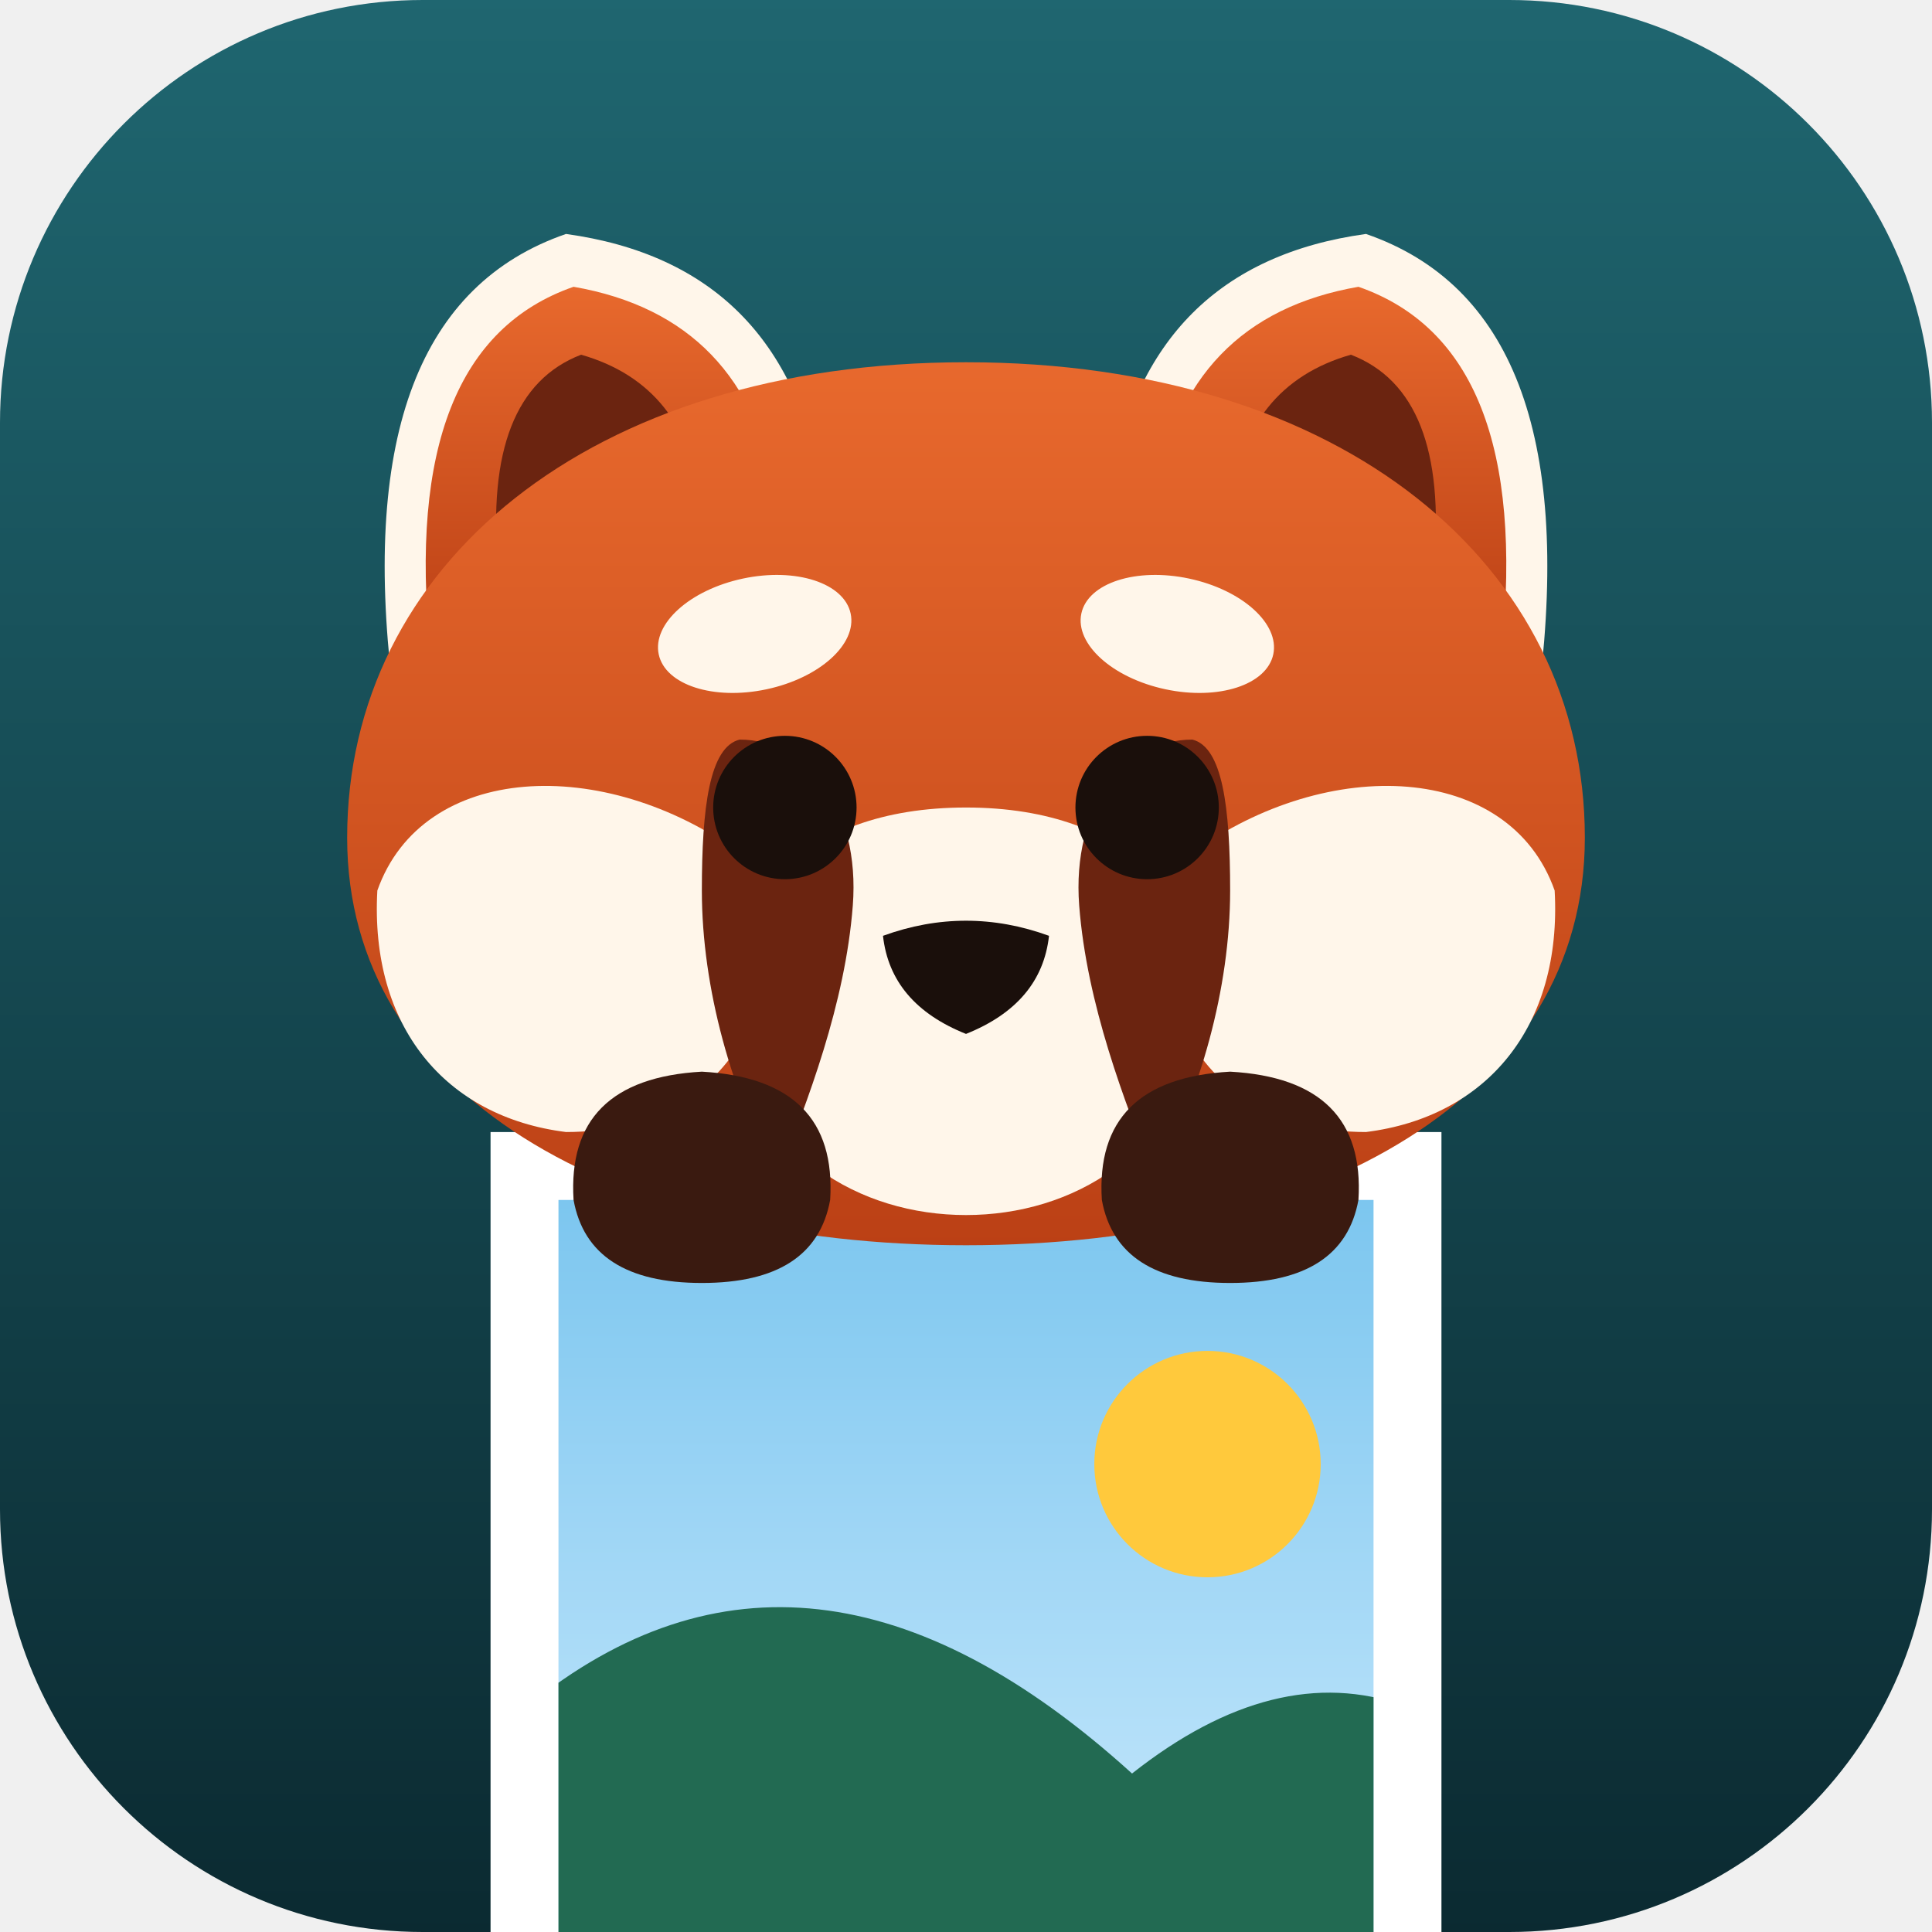
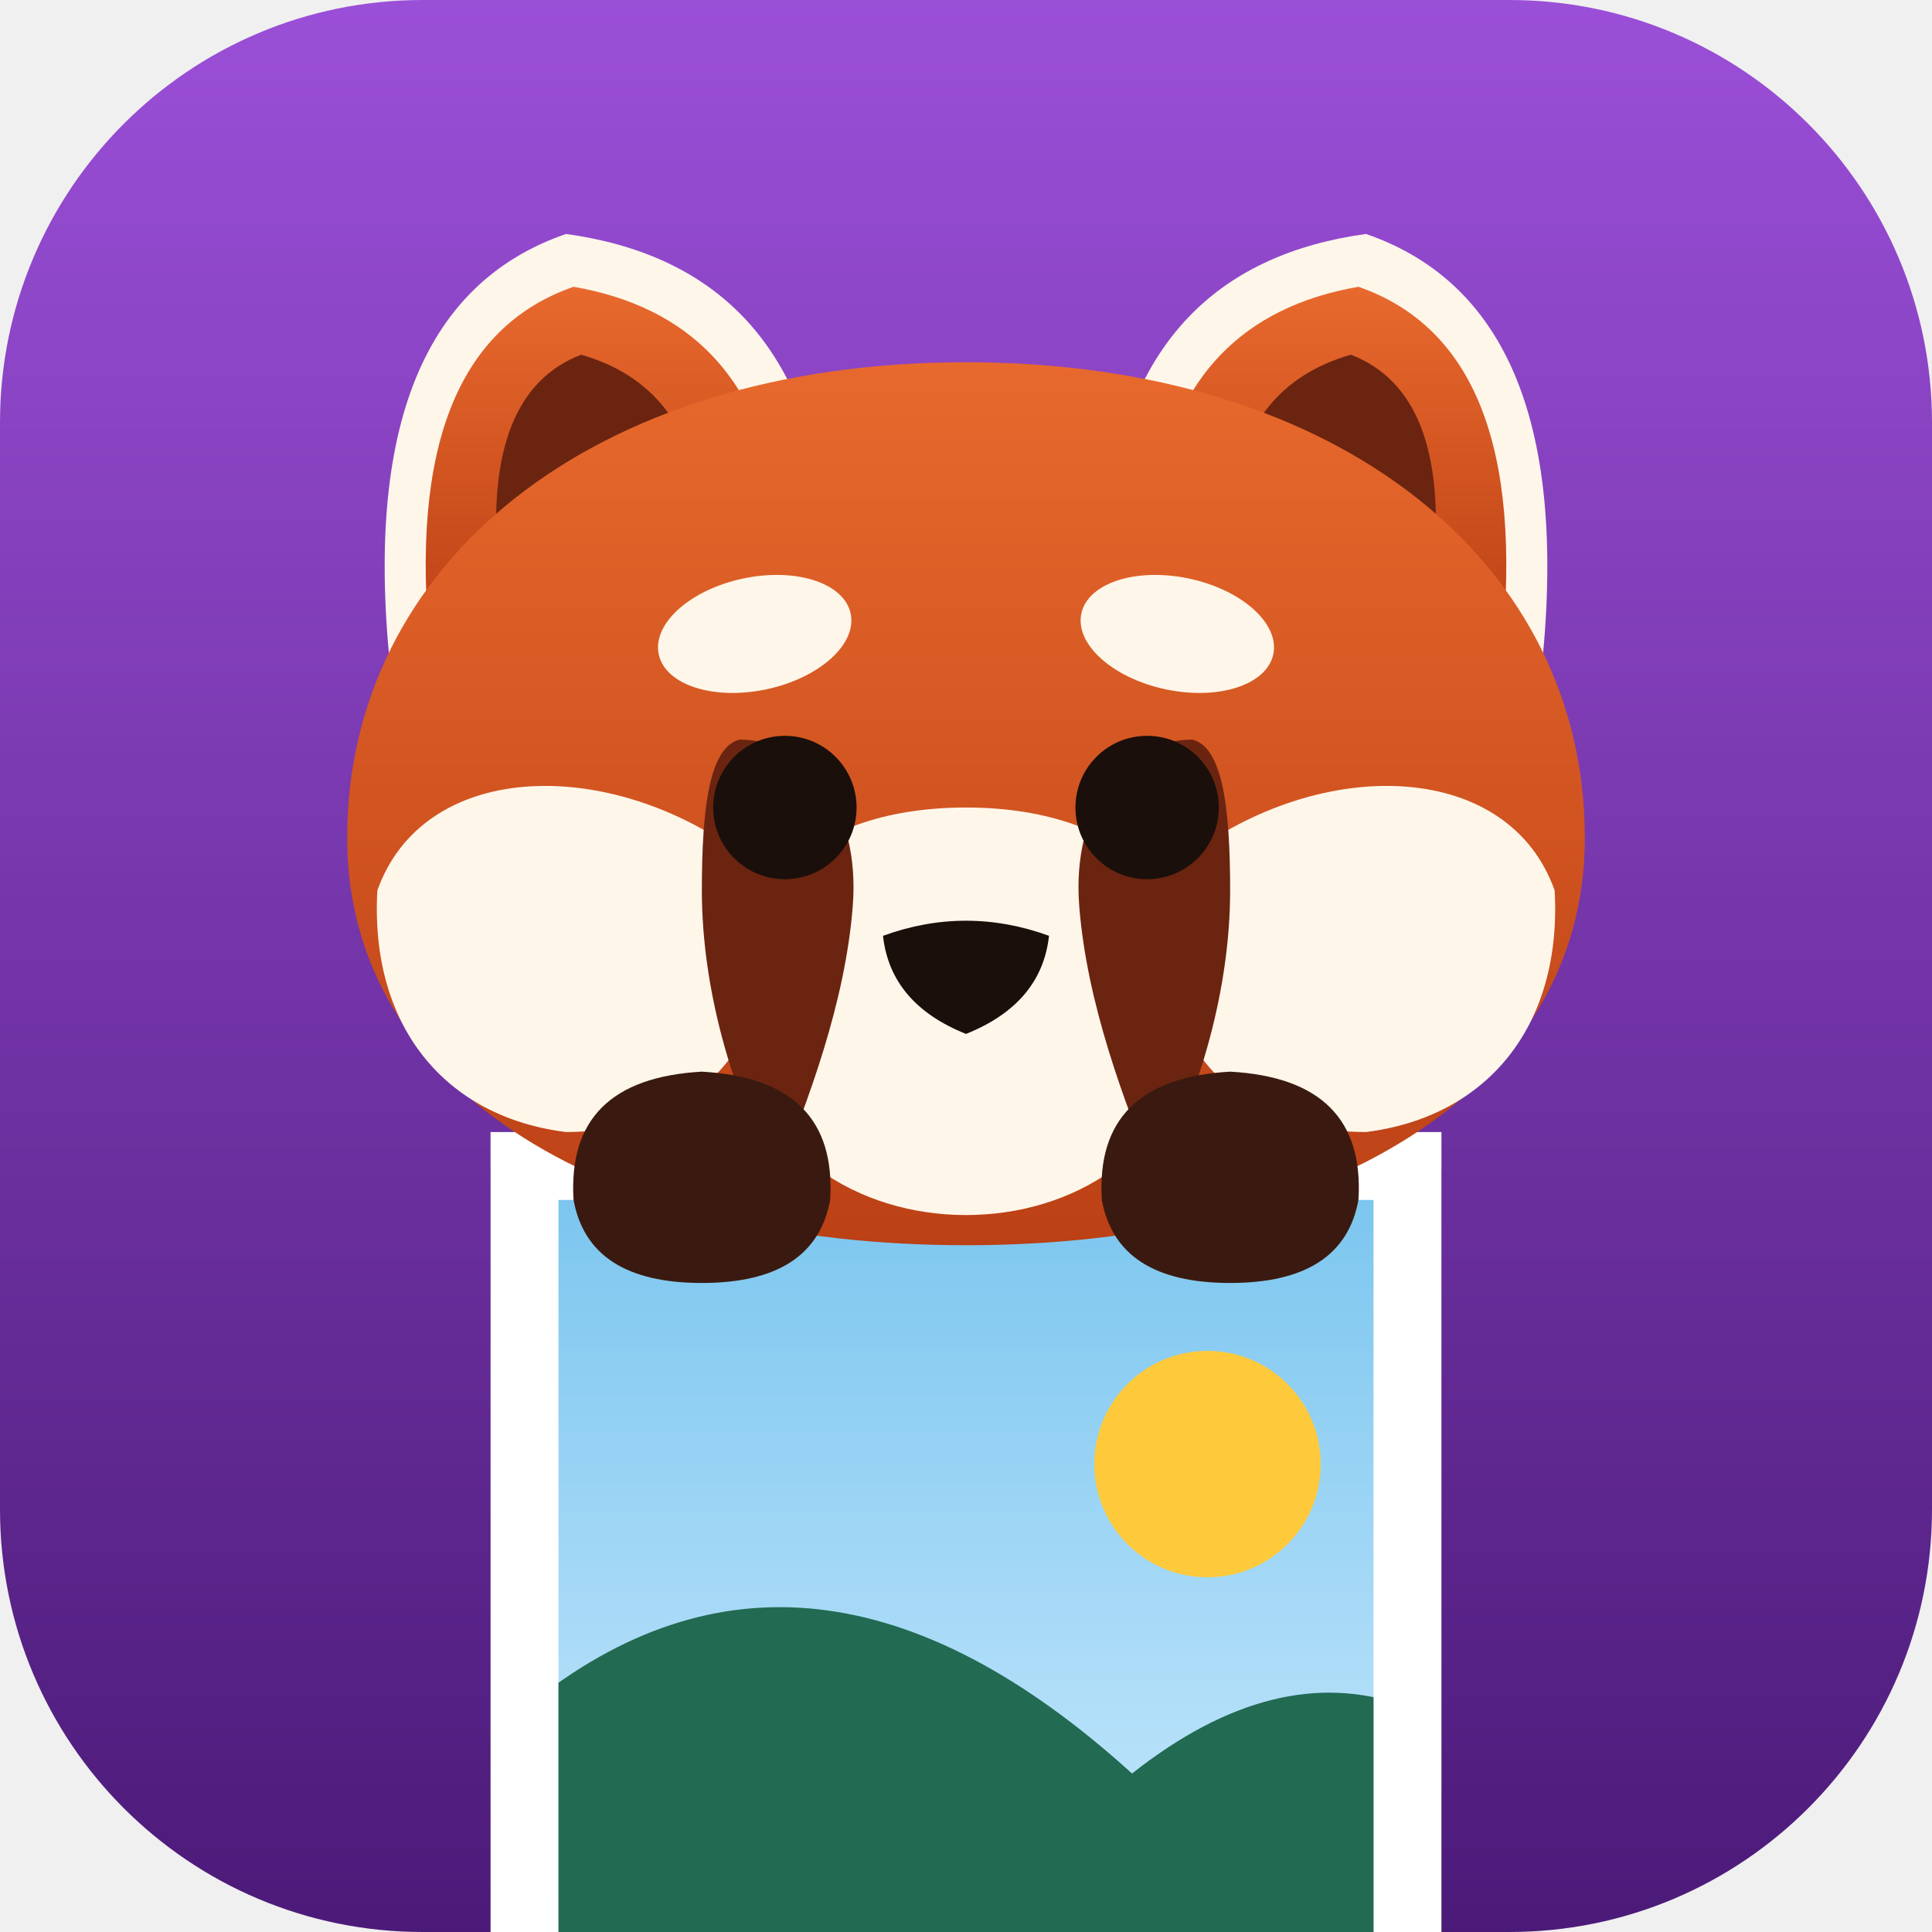
<svg xmlns="http://www.w3.org/2000/svg" viewBox="0 0 512 512">
  <defs>
    <linearGradient id="bg" x1="0" y1="0" x2="0" y2="1">
-       <stop offset="0" stop-color="#1f6670" />
-       <stop offset="1" stop-color="#0b2a31" />
+       <stop offset="0" stop-color="#9b4fd8" />
+       <stop offset="1" stop-color="#4b1a78" />
    </linearGradient>
    <linearGradient id="fur" x1="0" y1="0" x2="0" y2="1">
      <stop offset="0" stop-color="#e8692d" />
      <stop offset="1" stop-color="#bb4015" />
    </linearGradient>
    <linearGradient id="sky" x1="0" y1="0" x2="0" y2="1">
      <stop offset="0" stop-color="#7cc6ef" />
      <stop offset="1" stop-color="#d6efff" />
    </linearGradient>
    <clipPath id="tile">
      <rect width="512" height="512" rx="112" />
    </clipPath>
    <clipPath id="picture">
      <rect x="148" y="318" width="216" height="230" />
    </clipPath>
  </defs>
  <g clip-path="url(#tile)">
    <rect width="512" height="512" fill="url(#bg)" />
    <path d="M130 300 H382 V540 H130 Z" transform="translate(0 10)" fill="#06171b" opacity="0.45" />
    <path d="M130 300 H382 V540 H130 Z" fill="#ffffff" />
    <g clip-path="url(#picture)">
      <rect x="148" y="318" width="216" height="230" fill="url(#sky)" />
      <circle cx="320" cy="388" r="30" fill="#ffc93c" />
      <path d="M140 548 V452 Q214 392 300 470 Q338 440 372 452 V548 Z" fill="#226a52" />
    </g>
    <g>
      <path d="M104 182 Q92 82 150 62 Q208 70 218 130 Z" fill="#fff6ea" />
      <path d="M114 172 Q106 92 152 76 Q198 84 206 132 Z" fill="url(#fur)" />
      <path d="M132 150 Q128 104 154 94 Q182 102 186 134 Z" fill="#6b2410" />
    </g>
    <g transform="translate(512 0) scale(-1 1)">
      <path d="M104 182 Q92 82 150 62 Q208 70 218 130 Z" fill="#fff6ea" />
      <path d="M114 172 Q106 92 152 76 Q198 84 206 132 Z" fill="url(#fur)" />
      <path d="M132 150 Q128 104 154 94 Q182 102 186 134 Z" fill="#6b2410" />
    </g>
    <path d="M256 96 C356 96 420 150 420 222 C420 290 350 330 256 330 C162 330 92 290 92 222 C92 150 156 96 256 96 Z" fill="url(#fur)" />
    <ellipse cx="200" cy="168" rx="26" ry="15" fill="#fff6ea" transform="rotate(-12 200 168)" />
    <ellipse cx="312" cy="168" rx="26" ry="15" fill="#fff6ea" transform="rotate(12 312 168)" />
    <path d="M100 236 C112 202 160 200 196 226 C214 258 196 300 150 300 C118 296 98 272 100 236 Z" fill="#fff6ea" />
    <path d="M412 236 C400 202 352 200 316 226 C298 258 316 300 362 300 C394 296 414 272 412 236 Z" fill="#fff6ea" />
    <path d="M256 214 C300 214 322 240 318 272 C312 306 284 322 256 322 C228 322 200 306 194 272 C190 240 212 214 256 214 Z" fill="#fff6ea" />
    <path d="M196 196 C214 196 228 214 226 240 C224 266 214 292 206 312 C194 290 186 262 186 236 C186 214 188 198 196 196 Z" fill="#6b2410" />
    <path d="M316 196 C298 196 284 214 286 240 C288 266 298 292 306 312 C318 290 326 262 326 236 C326 214 324 198 316 196 Z" fill="#6b2410" />
    <circle cx="208" cy="214" r="19" fill="#1a0f0b" />
    <circle cx="304" cy="214" r="19" fill="#1a0f0b" />
    <path d="M234 248 Q256 240 278 248 Q276 266 256 274 Q236 266 234 248 Z" fill="#1a0f0b" />
    <path d="M152 318 Q150 286 186 284 Q222 286 220 318 Q216 340 186 340 Q156 340 152 318 Z" fill="#3a1a10" />
    <path d="M292 318 Q290 286 326 284 Q362 286 360 318 Q356 340 326 340 Q296 340 292 318 Z" fill="#3a1a10" />
  </g>
</svg>
